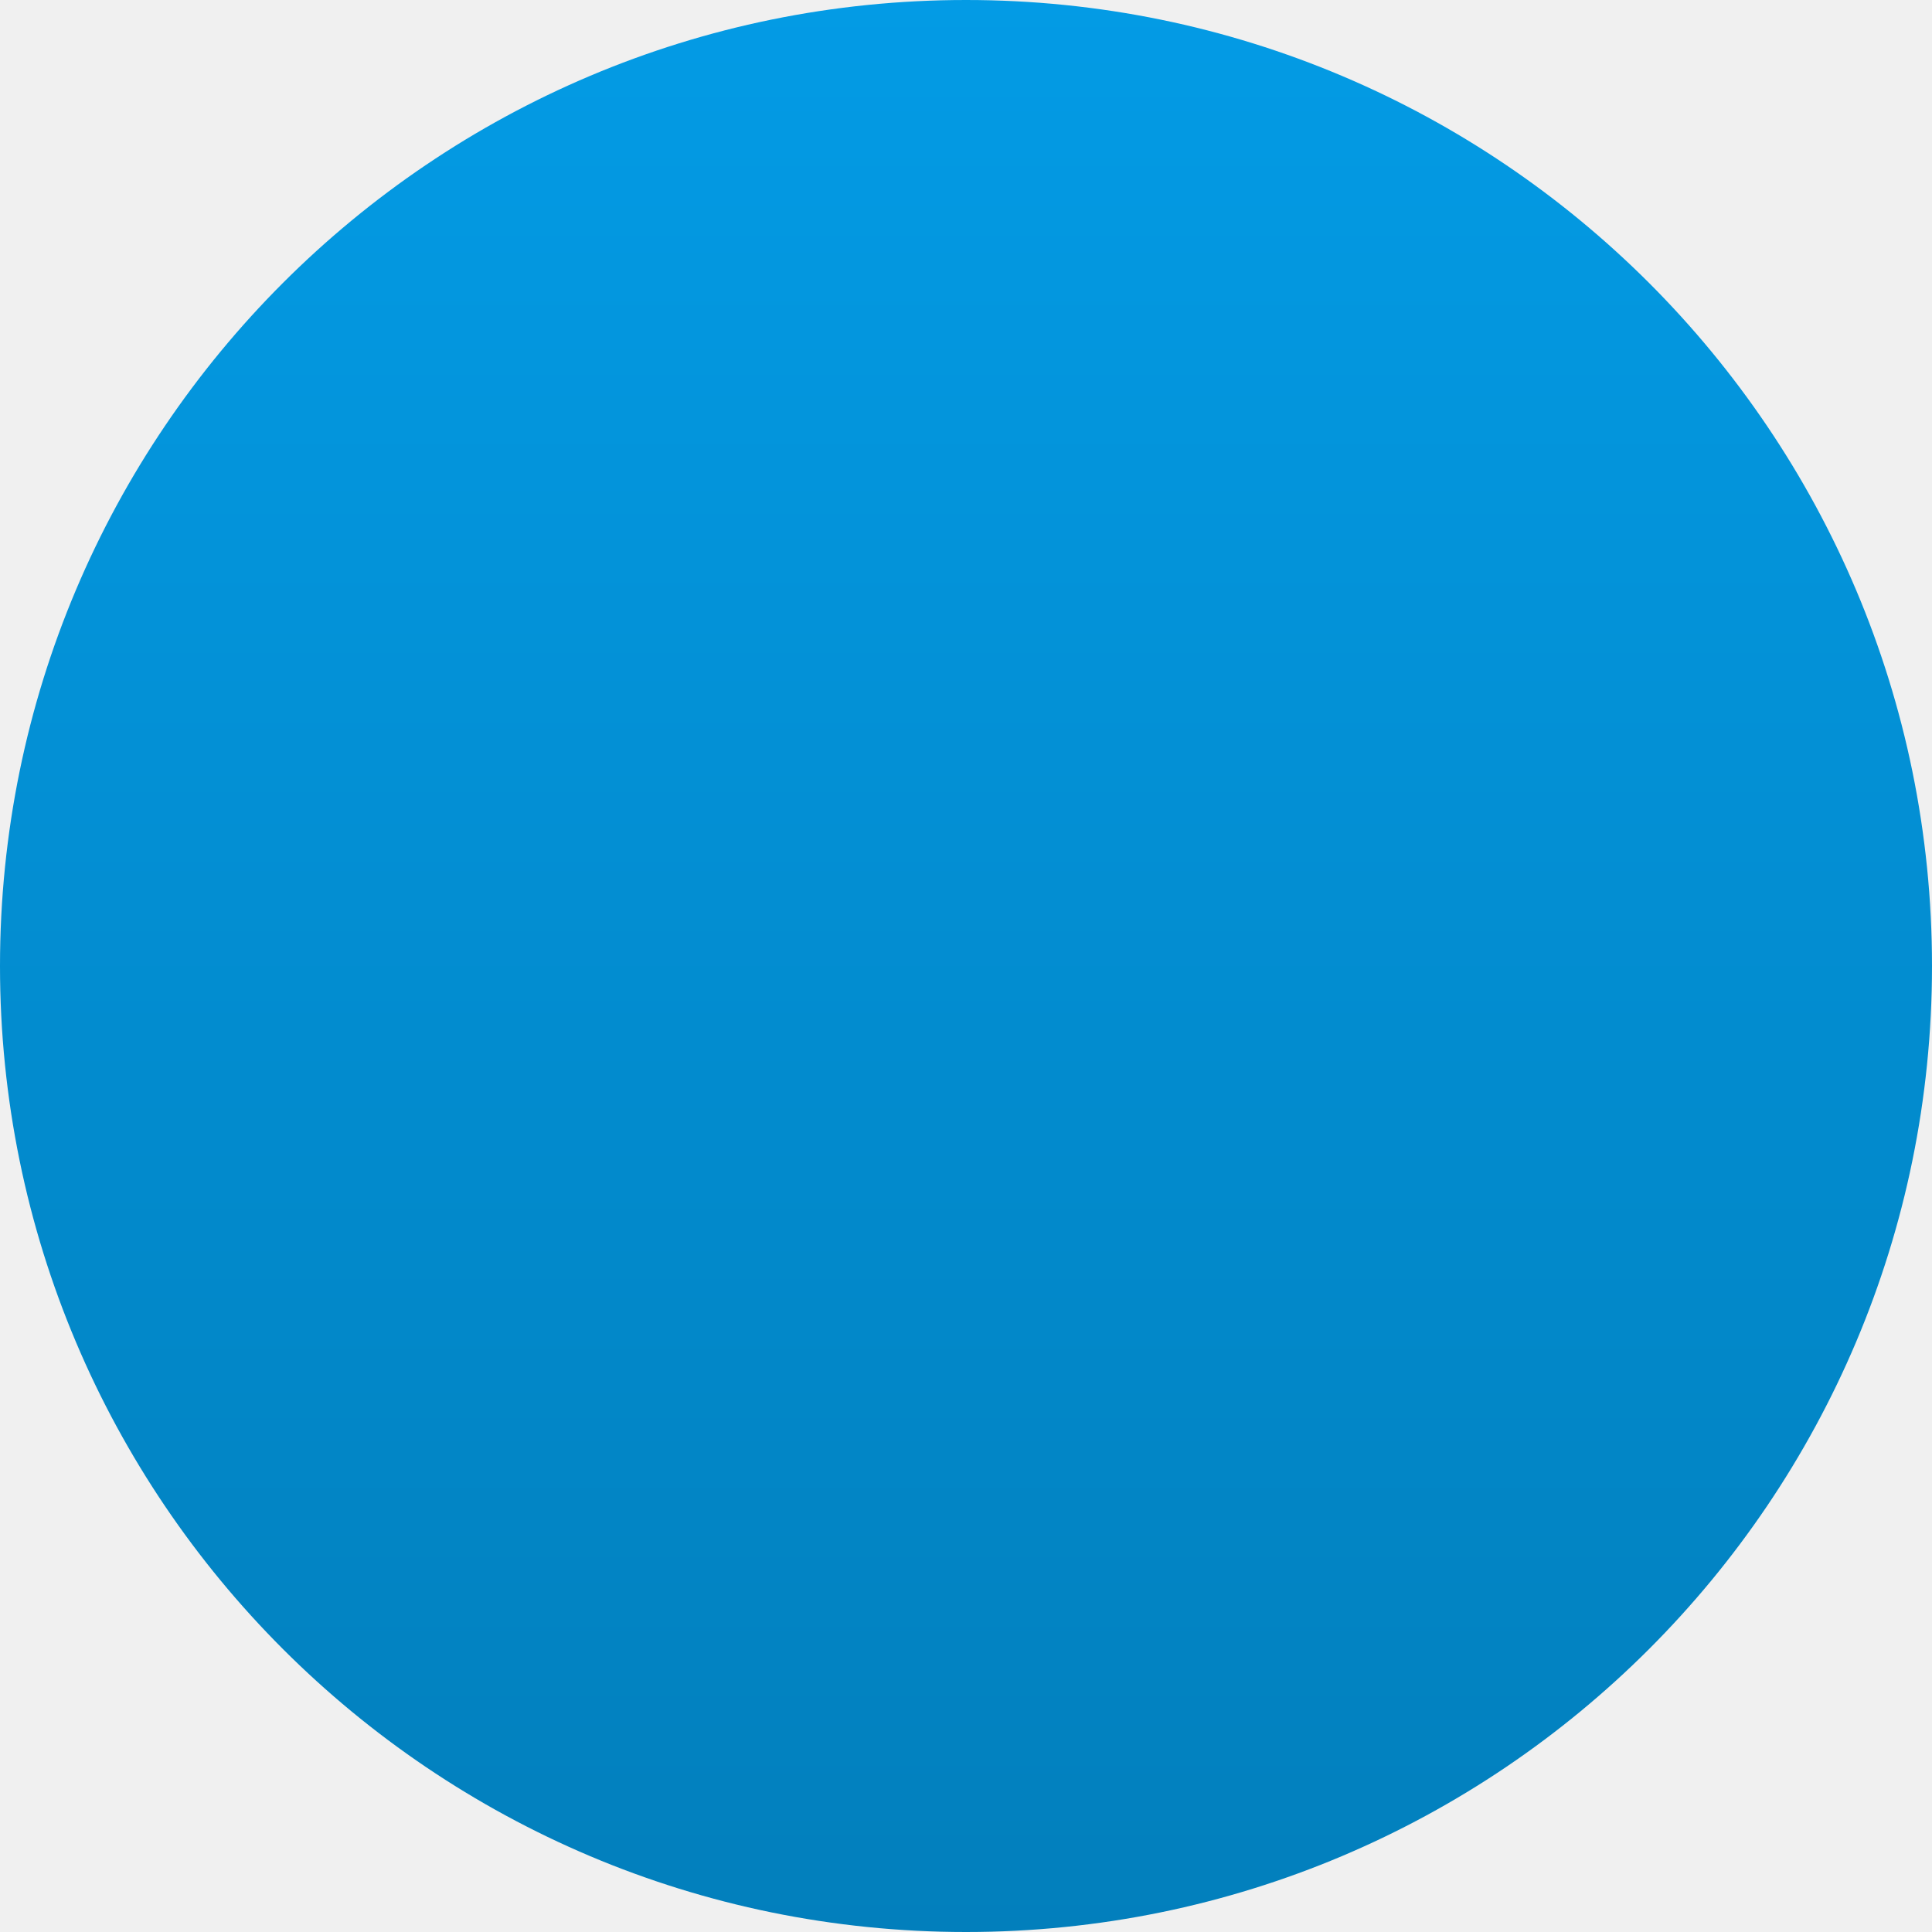
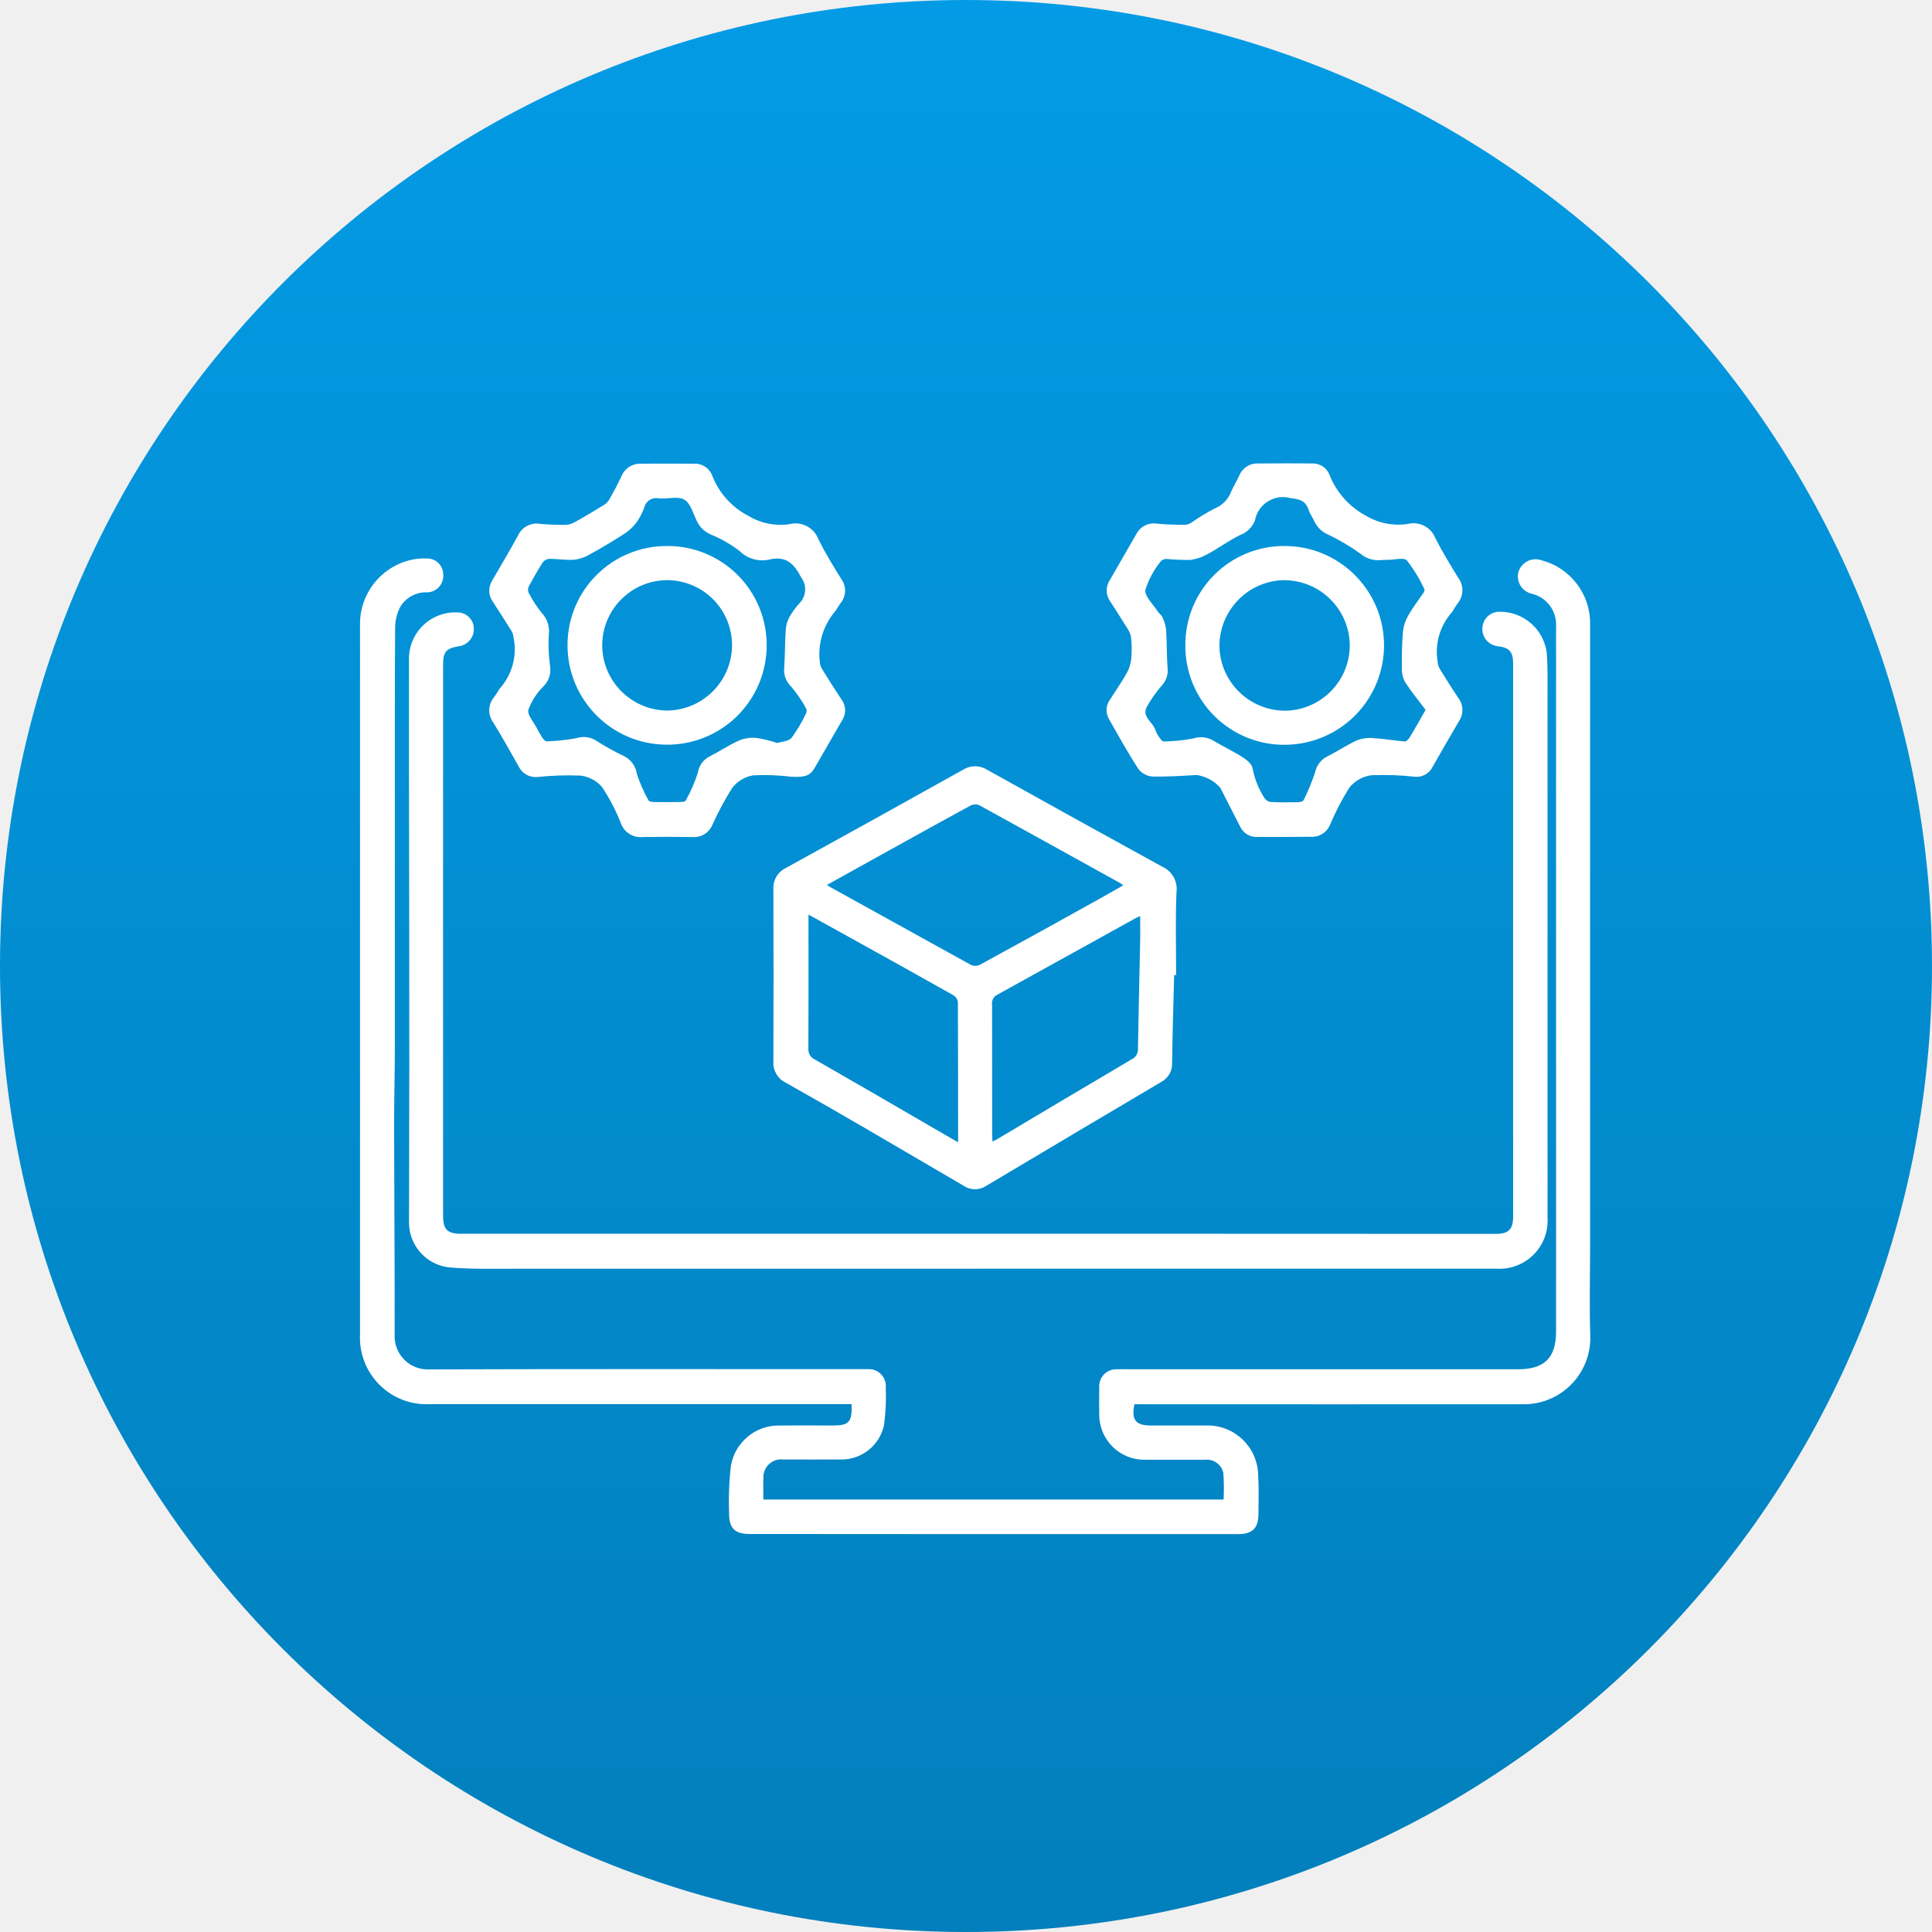
<svg xmlns="http://www.w3.org/2000/svg" width="112" height="112" viewBox="0 0 112 112">
  <defs>
    <linearGradient id="linear-gradient" x1="0.5" x2="0.5" y2="1" gradientUnits="objectBoundingBox">
      <stop offset="0" stop-color="#039be5" />
      <stop offset="1" stop-color="#027fbc" />
    </linearGradient>
  </defs>
-   <circle id="Elipse_5969" data-name="Elipse 5969" cx="56" cy="56" r="56" fill="url(#linear-gradient)" />
+   <g id="Grupo_1071913" data-name="Grupo 1071913" transform="translate(3786 6566.028)">
+     <circle id="Elipse_5968" data-name="Elipse 5968" cx="56" cy="56" r="56" transform="translate(-3786 -6566.028)" fill="url(#linear-gradient)" />
+     <g id="Oso95T" transform="translate(-4448.133 -6138.968)">
+       <g id="Grupo_155223" data-name="Grupo 155223" transform="translate(682.998 -400.189)">
+         <path id="Trazado_197000" data-name="Trazado 197000" d="M706.385-283.859h26.681a12.73,12.73,0,0,0-.014-1.536.977.977,0,0,0-1.052-.77c-1.159,0-2.317,0-3.476,0a2.611,2.611,0,0,1-2.667-2.632q-.014-.78,0-1.56a.983.983,0,0,1,1.019-1.053c.193-.01.386,0,.579,0H750.14c1.525,0,2.2-.665,2.2-2.19q0-20.432,0-40.865a1.837,1.837,0,0,0-1.414-1.906,1.023,1.023,0,0,1-.768-1.255,1.031,1.031,0,0,1,1.344-.678,3.763,3.763,0,0,1,2.81,3.717q0,18.071,0,36.141c0,1.708-.048,3.418.012,5.124a3.848,3.848,0,0,1-3.937,3.94q-10.984.007-21.969,0H727.9c-.194.9.065,1.229.937,1.231,1.07,0,2.139,0,3.209,0a2.93,2.93,0,0,1,3.022,2.813c.047.785.028,1.574.018,2.361s-.372,1.122-1.164,1.123q-4.077.005-8.155,0h-7.977q-6.1,0-12.2-.007c-.87,0-1.2-.339-1.19-1.224a17.487,17.487,0,0,1,.107-2.748,2.808,2.808,0,0,1,2.861-2.316c1.01-.012,2.02,0,3.03,0,.953,0,1.145-.2,1.1-1.239h-1.486q-11.475,0-22.949,0a3.857,3.857,0,0,1-4.059-4.05q0-17.268,0-34.535,0-3.273,0-6.547a3.814,3.814,0,0,1,3.069-3.835,3.506,3.506,0,0,1,.8-.057.924.924,0,0,1,.953.907.956.956,0,0,1-.908,1.056,1.733,1.733,0,0,0-1.6.874,2.731,2.731,0,0,0-.28,1.182c-.022,3.62-.015,7.241-.015,10.861q0,6.639,0,13.277c0,1.6-.045,3.207-.043,4.81.005,4.009.039,8.018.031,12.028a1.922,1.922,0,0,0,2.026,2.014c8.125-.026,16.25-.014,24.376-.014.341,0,.683-.008,1.024,0a.982.982,0,0,1,1.045,1.067,12.607,12.607,0,0,1-.1,2.17,2.517,2.517,0,0,1-2.5,2c-1.114.009-2.228,0-3.342,0a1.028,1.028,0,0,0-1.151,1.069C706.368-284.7,706.385-284.3,706.385-283.859Z" transform="translate(-682.998 343.917)" fill="#fff" />
+         <path id="Trazado_197001" data-name="Trazado 197001" d="M747.872-265.738q-13.522,0-27.044,0c-1.216,0-2.437.027-3.645-.082a2.616,2.616,0,0,1-2.3-2.638c0-3,.017-6,.016-9q0-8.823-.019-17.645,0-2.984,0-5.968a2.687,2.687,0,0,1,2.874-2.712.937.937,0,0,1,.885.926,1,1,0,0,1-.854,1.031c-.77.128-.927.312-.927,1.11q0,10.494,0,20.988,0,5.456,0,10.911c0,.811.244,1.051,1.066,1.051h43.758q8.11,0,16.22.006c.716,0,.987-.268.987-.992q0-16.042,0-32.084c0-.658-.224-.912-.863-.988a1,1,0,0,1-.919-1.059.985.985,0,0,1,.992-.943,2.73,2.73,0,0,1,2.742,2.405c.061.842.043,1.691.043,2.537q0,12.81,0,25.62c0,1.515.009,3.03,0,4.544a2.792,2.792,0,0,1-2.982,2.977q-5.525,0-11.05,0H747.872Z" transform="translate(-712.037 312.418)" fill="#fff" />
+         <path id="Trazado_197002" data-name="Trazado 197002" d="M975.171-191.237c-.042,1.691-.1,3.383-.12,5.075a1.192,1.192,0,0,1-.632,1.125q-5.091,3.008-10.168,6.038a1.175,1.175,0,0,1-1.3-.03q-2.76-1.621-5.526-3.233c-1.589-.922-3.181-1.84-4.782-2.741a1.265,1.265,0,0,1-.706-1.223q.018-4.989,0-9.979a1.284,1.284,0,0,1,.74-1.247q5.139-2.828,10.261-5.689a1.3,1.3,0,0,1,1.38,0q5.065,2.825,10.148,5.617a1.415,1.415,0,0,1,.839,1.485c-.067,1.6-.021,3.2-.021,4.807Zm-20.126-5.225c.083.057.126.093.174.12q4.082,2.265,8.171,4.519a.616.616,0,0,0,.506,0q3.452-1.885,6.887-3.8c.469-.26.934-.529,1.437-.814-.1-.075-.146-.114-.2-.141q-4.08-2.263-8.167-4.513a.634.634,0,0,0-.512.042c-1.575.855-3.141,1.726-4.708,2.595C957.447-197.8,956.26-197.137,955.045-196.462Zm7.6,14.919c0-2.781,0-5.466-.012-8.151a.561.561,0,0,0-.274-.379c-1.806-1.019-3.62-2.025-5.433-3.032-.966-.537-1.933-1.07-2.955-1.636v.462c0,2.433.008,4.867-.006,7.3a.648.648,0,0,0,.393.649c2.006,1.145,4,2.309,6,3.466C961.09-182.435,961.83-182.01,962.64-181.543ZM973.2-194.651a1.886,1.886,0,0,0-.2.082q-4.042,2.24-8.086,4.476a.545.545,0,0,0-.3.57c.007,2.508,0,5.017.005,7.525,0,.125.013.25.022.41.109-.052.176-.079.237-.115,2.611-1.552,5.219-3.11,7.836-4.651a.638.638,0,0,0,.359-.627c.029-2.018.082-4.036.122-6.055C973.212-193.566,973.2-194.1,973.2-194.651Z" transform="translate(-927.968 220.889)" fill="#fff" />
+         <path id="Trazado_197003" data-name="Trazado 197003" d="M784.6-382a12.726,12.726,0,0,0-2.217-.081,1.947,1.947,0,0,0-1.21.726A17.66,17.66,0,0,0,780-379.16a1.129,1.129,0,0,1-1.115.655q-1.448-.025-2.9,0a1.209,1.209,0,0,1-1.258-.781,11.237,11.237,0,0,0-1.1-2.118,1.946,1.946,0,0,0-1.261-.664,17.4,17.4,0,0,0-2.487.083,1.092,1.092,0,0,1-1.088-.618c-.479-.853-.957-1.708-1.469-2.541a1.189,1.189,0,0,1,.052-1.479c.116-.153.212-.321.317-.483a3.411,3.411,0,0,0,.809-2.953.874.874,0,0,0-.132-.406c-.351-.567-.715-1.126-1.077-1.686a1.091,1.091,0,0,1-.036-1.215c.5-.873,1.02-1.735,1.5-2.617a1.182,1.182,0,0,1,1.272-.678,13.962,13.962,0,0,0,1.511.057,1.161,1.161,0,0,0,.526-.164c.555-.31,1.1-.636,1.643-.969a.969.969,0,0,0,.335-.322c.247-.438.486-.883.7-1.34a1.177,1.177,0,0,1,1.151-.75c1.025,0,2.05-.009,3.074,0a1.063,1.063,0,0,1,1.046.689,4.432,4.432,0,0,0,2.08,2.327,3.608,3.608,0,0,0,2.382.493,1.427,1.427,0,0,1,1.694.865c.391.8.86,1.557,1.328,2.313a1.138,1.138,0,0,1-.044,1.4c-.1.143-.2.3-.291.447a3.833,3.833,0,0,0-.911,2.957.889.889,0,0,0,.152.447c.358.58.722,1.158,1.1,1.723a1.048,1.048,0,0,1,.047,1.206c-.535.924-1.063,1.851-1.6,2.773C785.687-382.06,785.414-381.962,784.6-382Zm-.8-1.957c.264-.088.648-.1.811-.295a8.434,8.434,0,0,0,.818-1.371.386.386,0,0,0,.041-.312,7.3,7.3,0,0,0-.87-1.28,1.322,1.322,0,0,1-.412-1.107c.05-.738.04-1.48.089-2.217a1.853,1.853,0,0,1,.223-.742,4.359,4.359,0,0,1,.577-.781,1.159,1.159,0,0,0,.077-1.52c-.432-.832-.911-1.24-1.875-1a1.852,1.852,0,0,1-1.672-.5,7.278,7.278,0,0,0-1.648-.95,1.566,1.566,0,0,1-.819-.757c-.226-.447-.371-1.054-.741-1.274s-.984-.027-1.484-.075a.7.7,0,0,0-.835.519,3.565,3.565,0,0,1-.474.9,2.724,2.724,0,0,1-.695.639q-.985.635-2.012,1.2a2.242,2.242,0,0,1-.891.3c-.47.032-.948-.052-1.422-.053a.524.524,0,0,0-.386.192c-.3.461-.567.939-.826,1.422a.429.429,0,0,0,0,.357,6.581,6.581,0,0,0,.778,1.187,1.543,1.543,0,0,1,.388,1.259,9.353,9.353,0,0,0,.069,1.769,1.339,1.339,0,0,1-.372,1.2,3.676,3.676,0,0,0-.88,1.361c-.079.282.3.7.478,1.048a5.48,5.48,0,0,0,.335.577c.06.089.169.214.248.208a11.477,11.477,0,0,0,1.708-.181,1.37,1.37,0,0,1,1.136.125,13.84,13.84,0,0,0,1.626.906,1.375,1.375,0,0,1,.762,1.054,8.436,8.436,0,0,0,.675,1.525c.033.067.208.087.319.089q.757.013,1.515,0c.11,0,.288-.018.32-.084a9.151,9.151,0,0,0,.7-1.607,1.269,1.269,0,0,1,.646-.932c.591-.3,1.149-.676,1.753-.948a2.141,2.141,0,0,1,1.005-.145A7.942,7.942,0,0,1,783.8-383.954Z" transform="translate(-759.591 400.158)" fill="#fff" />
+         <path id="Trazado_197004" data-name="Trazado 197004" d="M1178.9-378.541c-.52,0-1.039,0-1.559,0a1.042,1.042,0,0,1-1.009-.6c-.384-.751-.771-1.5-1.152-2.254a2.277,2.277,0,0,0-1.362-.737c-.874.047-1.75.113-2.623.085a1.131,1.131,0,0,1-.783-.465c-.6-.934-1.142-1.905-1.688-2.873a1.017,1.017,0,0,1,.052-1.1c.342-.538.71-1.061,1.018-1.617a2.253,2.253,0,0,0,.234-.861,6.23,6.23,0,0,0-.016-1.107,1.164,1.164,0,0,0-.172-.489c-.34-.557-.7-1.1-1.049-1.652a1.078,1.078,0,0,1-.018-1.213q.769-1.327,1.531-2.658a1.146,1.146,0,0,1,1.218-.62c.545.054,1.1.064,1.645.066a.846.846,0,0,0,.393-.161,10.933,10.933,0,0,1,1.289-.782,1.7,1.7,0,0,0,.958-.97c.138-.326.334-.628.48-.951a1.112,1.112,0,0,1,1.094-.691c1.039-.007,2.078-.016,3.117,0a1.032,1.032,0,0,1,1.017.664,4.612,4.612,0,0,0,2.143,2.383,3.636,3.636,0,0,0,2.436.449,1.356,1.356,0,0,1,1.547.817c.4.789.865,1.55,1.33,2.306a1.193,1.193,0,0,1-.021,1.48c-.125.165-.227.348-.339.522a3.455,3.455,0,0,0-.829,2.88.944.944,0,0,0,.15.446c.34.556.687,1.109,1.051,1.649a1.144,1.144,0,0,1,.043,1.33c-.519.881-1.028,1.768-1.535,2.656a1.032,1.032,0,0,1-1.016.579,16.9,16.9,0,0,0-2.528-.09,1.989,1.989,0,0,0-1.277.71,14.466,14.466,0,0,0-1.124,2.159,1.132,1.132,0,0,1-1.13.7C1179.912-378.553,1179.406-378.541,1178.9-378.541Zm8.182-7.371c-.4-.534-.827-1.047-1.184-1.6a1.616,1.616,0,0,1-.19-.821c-.008-.708,0-1.418.065-2.123a2.35,2.35,0,0,1,.306-.929c.263-.461.594-.882.891-1.324a.241.241,0,0,0,.041-.2,8.679,8.679,0,0,0-1.009-1.66c-.173-.189-.722-.037-1.1-.036a4.136,4.136,0,0,0-.445.018,1.623,1.623,0,0,1-1.179-.395,12.668,12.668,0,0,0-1.829-1.082,1.521,1.521,0,0,1-.812-.766c-.1-.231-.258-.439-.336-.675-.173-.528-.517-.615-1.051-.681a1.655,1.655,0,0,0-2.061,1.3,1.448,1.448,0,0,1-.856.839c-.646.32-1.235.753-1.87,1.1a2.738,2.738,0,0,1-1.009.345,12.087,12.087,0,0,1-1.377-.055.443.443,0,0,0-.337.126,5.085,5.085,0,0,0-.9,1.66c-.059.377.455.847.722,1.269.07.111.206.188.255.3a2.4,2.4,0,0,1,.225.738c.048.752.025,1.509.087,2.259a1.25,1.25,0,0,1-.322.967,7.518,7.518,0,0,0-.891,1.262c-.3.582.371.879.505,1.346a1.73,1.73,0,0,0,.261.463c.053.079.145.195.212.191a10.231,10.231,0,0,0,1.708-.171,1.417,1.417,0,0,1,1.178.121c.552.34,1.148.611,1.694.961.243.156.561.419.58.655a4.875,4.875,0,0,0,.689,1.714.5.5,0,0,0,.363.229c.533.027,1.068.02,1.6.01.1,0,.27-.041.3-.111a12.357,12.357,0,0,0,.673-1.619,1.309,1.309,0,0,1,.688-.912c.594-.3,1.148-.675,1.75-.948a2.108,2.108,0,0,1,.962-.121c.6.036,1.194.143,1.793.191.089.007.221-.124.28-.223C1186.461-384.8,1186.748-385.323,1187.084-385.911Z" transform="translate(-1125.305 400.189)" fill="#fff" />
+         <path id="Trazado_197005" data-name="Trazado 197005" d="M823.806-346.5a5.743,5.743,0,0,1,5.759,5.769,5.761,5.761,0,0,1-5.831,5.748,5.767,5.767,0,0,1-5.715-5.821A5.743,5.743,0,0,1,823.806-346.5Zm-3.776,5.739a3.8,3.8,0,0,0,3.781,3.8,3.806,3.806,0,0,0,3.744-3.7,3.771,3.771,0,0,0-3.756-3.86A3.783,3.783,0,0,0,820.03-340.757Z" transform="translate(-805.984 351.282)" fill="#fff" />
+         <path id="Trazado_197006" data-name="Trazado 197006" d="M1219.824-340.781a5.721,5.721,0,0,1,5.741-5.776,5.766,5.766,0,0,1,5.777,5.613,5.769,5.769,0,0,1-5.706,5.911A5.726,5.726,0,0,1,1219.824-340.781Zm9.532-.073a3.81,3.81,0,0,0-3.992-3.717,3.822,3.822,0,0,0-3.559,3.972,3.812,3.812,0,0,0,3.995,3.585A3.8,3.8,0,0,0,1229.356-340.854Z" transform="translate(-1171.974 351.338)" fill="#fff" />
+       </g>
+     </g>
+   </g>
</svg>
